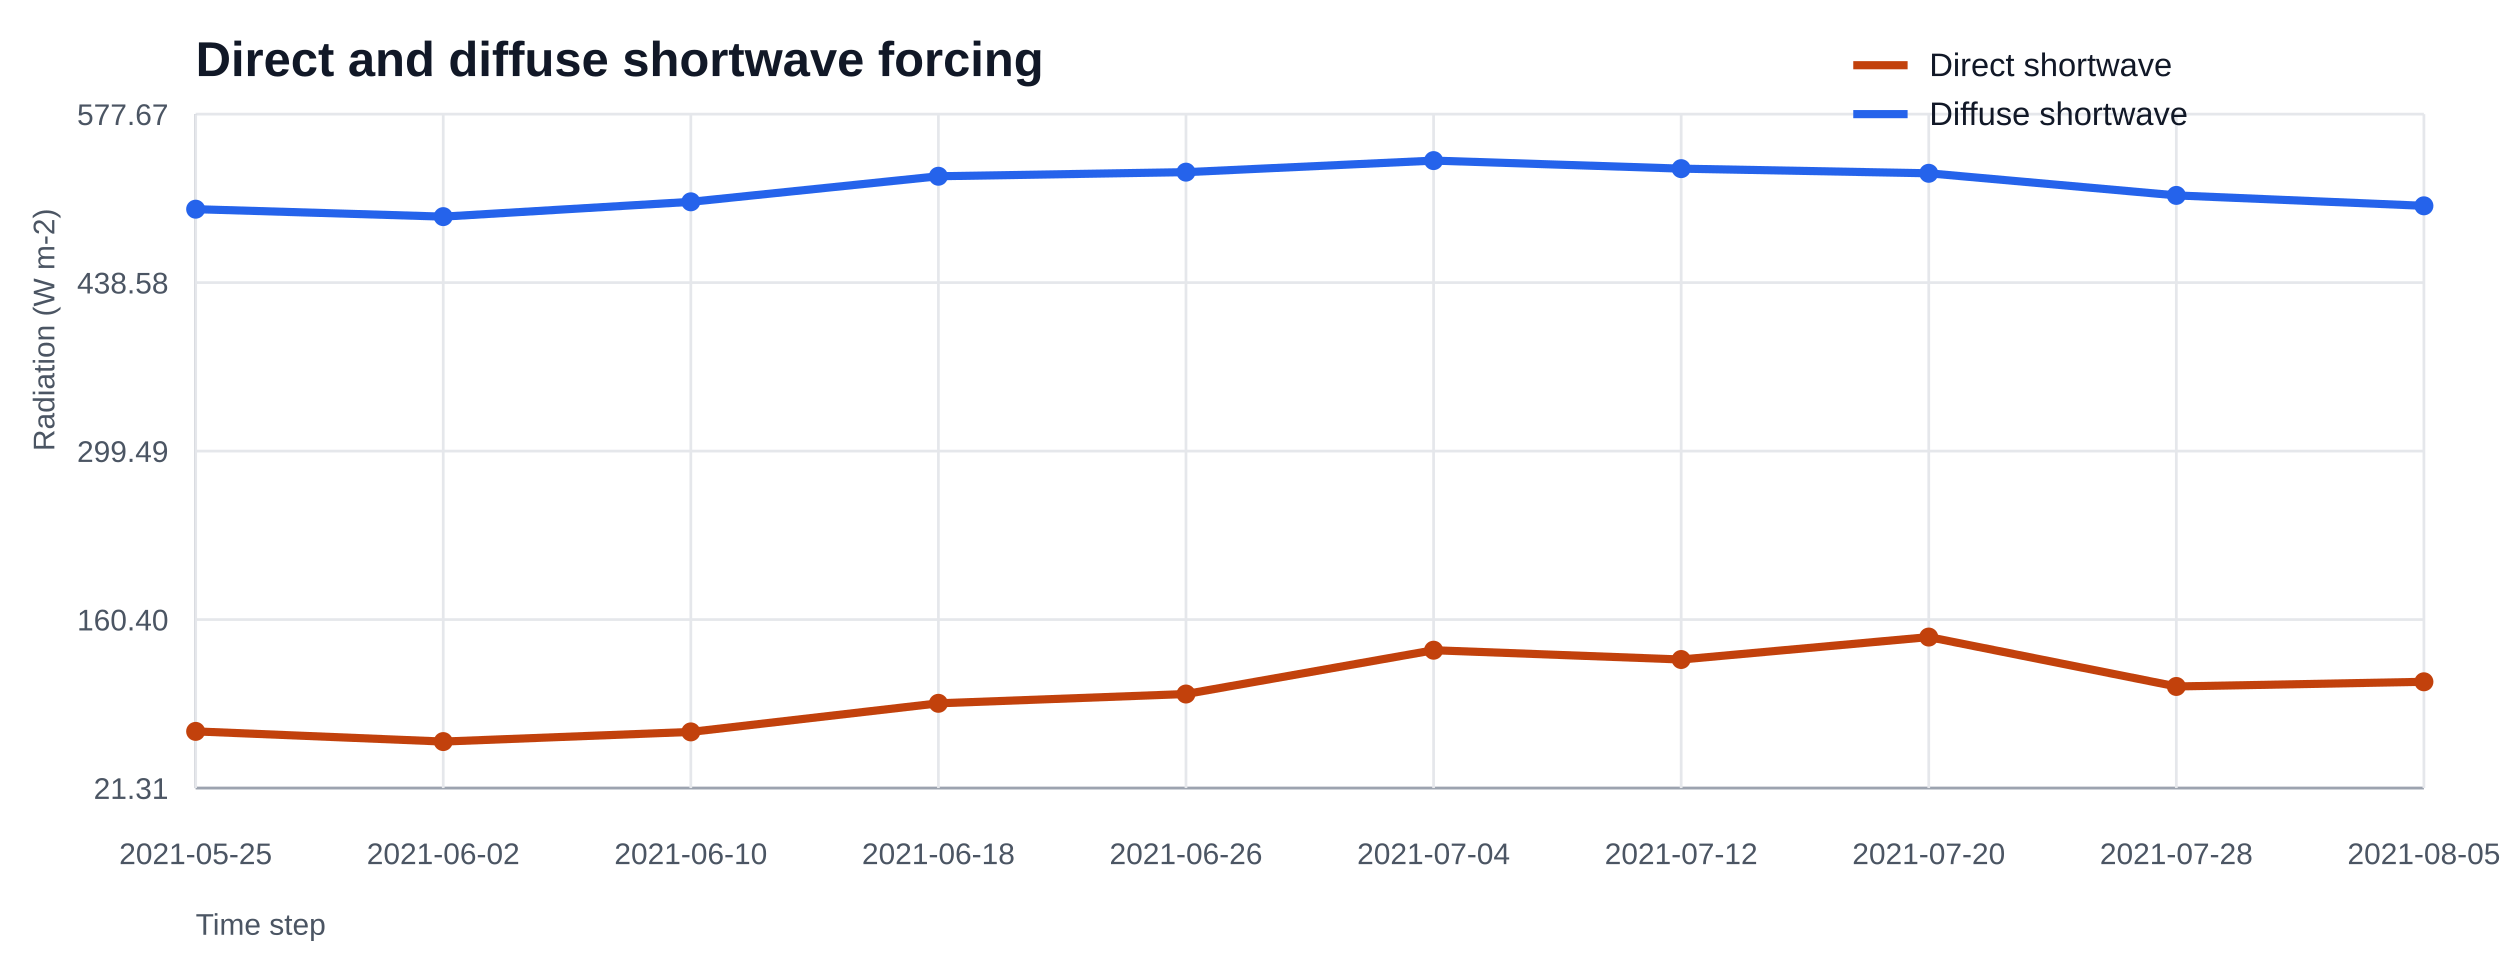
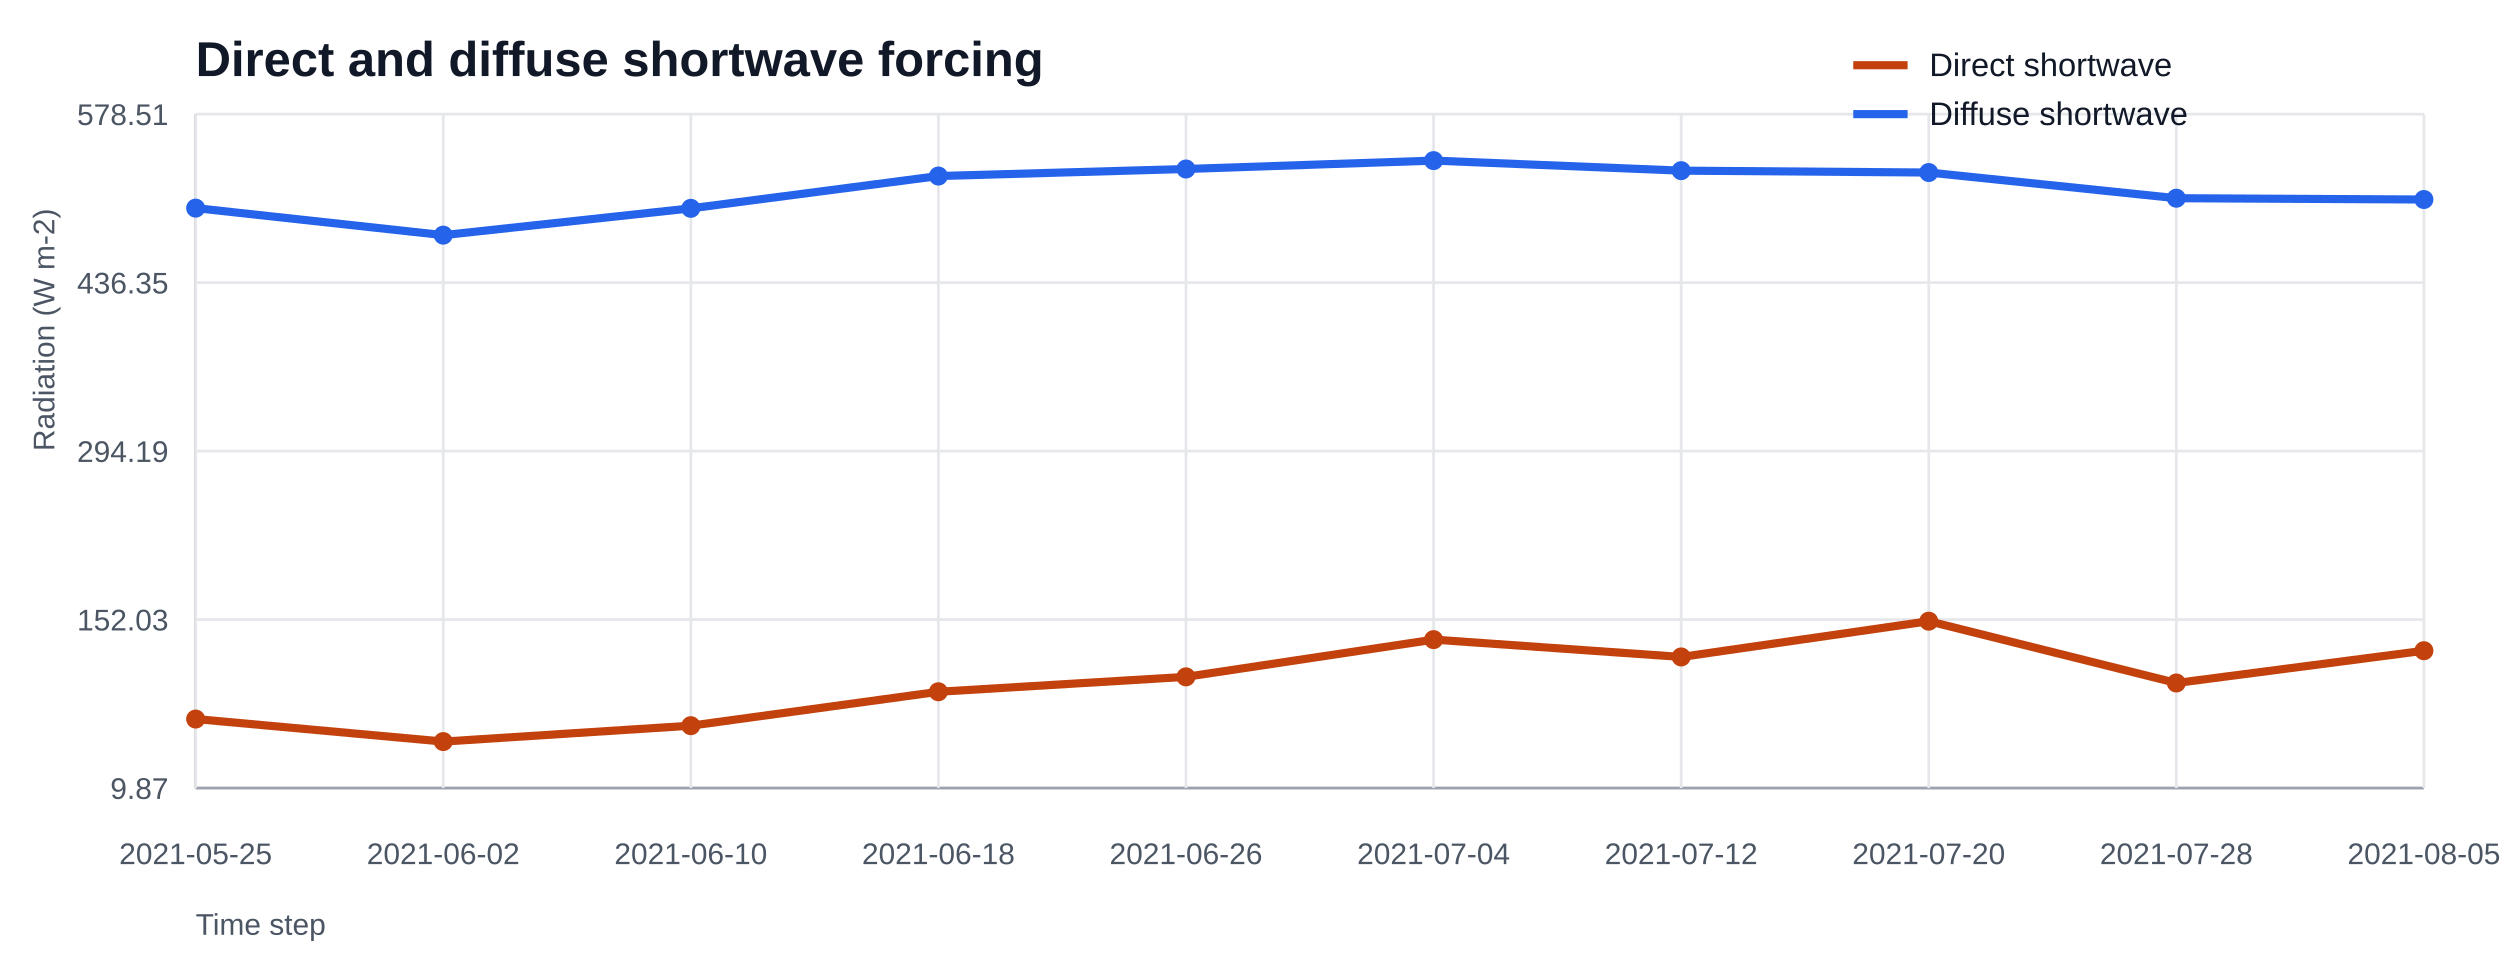
<svg xmlns="http://www.w3.org/2000/svg" width="920" height="360" viewBox="0 0 920 360">
  <style>text{font-family:Arial,sans-serif;fill:#111827;}.axis{stroke:#9ca3af;stroke-width:1;}.grid{stroke:#e5e7eb;stroke-width:1;}.legend{font-size:12px;}.tick{font-size:11px;fill:#4b5563;}.title{font-size:18px;font-weight:700;}</style>
  <text class="title" x="72" y="28">Direct and diffuse shortwave forcing</text>
  <text class="tick" x="72" y="344">Time step</text>
  <text class="tick" transform="translate(20 166.0) rotate(-90)">Radiation (W m-2)</text>
  <line class="grid" x1="72" y1="290.00" x2="892" y2="290.00" />
-   <text class="tick" x="62" y="294.00" text-anchor="end">21.31</text>
+   <text class="tick" x="62" y="294.00" text-anchor="end">9.87</text>
  <line class="grid" x1="72" y1="228.00" x2="892" y2="228.00" />
-   <text class="tick" x="62" y="232.00" text-anchor="end">160.40</text>
+   <text class="tick" x="62" y="232.00" text-anchor="end">152.03</text>
  <line class="grid" x1="72" y1="166.00" x2="892" y2="166.00" />
-   <text class="tick" x="62" y="170.00" text-anchor="end">299.49</text>
+   <text class="tick" x="62" y="170.00" text-anchor="end">294.19</text>
  <line class="grid" x1="72" y1="104.00" x2="892" y2="104.00" />
-   <text class="tick" x="62" y="108.00" text-anchor="end">438.58</text>
+   <text class="tick" x="62" y="108.00" text-anchor="end">436.35</text>
  <line class="grid" x1="72" y1="42.00" x2="892" y2="42.00" />
-   <text class="tick" x="62" y="46.00" text-anchor="end">577.67</text>
+   <text class="tick" x="62" y="46.00" text-anchor="end">578.51</text>
  <line class="axis" x1="72" y1="42" x2="72" y2="290" />
  <line class="axis" x1="72" y1="290" x2="892" y2="290" />
  <line class="grid" x1="72.00" y1="42" x2="72.00" y2="290" />
  <text class="tick" x="72.00" y="318" text-anchor="middle">2021-05-25</text>
  <line class="grid" x1="163.11" y1="42" x2="163.11" y2="290" />
  <text class="tick" x="163.11" y="318" text-anchor="middle">2021-06-02</text>
  <line class="grid" x1="254.22" y1="42" x2="254.22" y2="290" />
  <text class="tick" x="254.22" y="318" text-anchor="middle">2021-06-10</text>
  <line class="grid" x1="345.33" y1="42" x2="345.33" y2="290" />
  <text class="tick" x="345.33" y="318" text-anchor="middle">2021-06-18</text>
  <line class="grid" x1="436.44" y1="42" x2="436.44" y2="290" />
  <text class="tick" x="436.44" y="318" text-anchor="middle">2021-06-26</text>
  <line class="grid" x1="527.56" y1="42" x2="527.56" y2="290" />
  <text class="tick" x="527.56" y="318" text-anchor="middle">2021-07-04</text>
  <line class="grid" x1="618.67" y1="42" x2="618.67" y2="290" />
  <text class="tick" x="618.67" y="318" text-anchor="middle">2021-07-12</text>
  <line class="grid" x1="709.78" y1="42" x2="709.78" y2="290" />
  <text class="tick" x="709.78" y="318" text-anchor="middle">2021-07-20</text>
  <line class="grid" x1="800.89" y1="42" x2="800.89" y2="290" />
  <text class="tick" x="800.89" y="318" text-anchor="middle">2021-07-28</text>
  <line class="grid" x1="892.00" y1="42" x2="892.00" y2="290" />
  <text class="tick" x="892.00" y="318" text-anchor="middle">2021-08-05</text>
-   <polyline fill="none" stroke="#c2410c" stroke-width="3" points="72.00,269.15 163.11,272.90 254.22,269.34 345.33,258.82 436.44,255.40 527.56,239.28 618.67,242.70 709.78,234.44 800.89,252.62 892.00,250.90" />
-   <circle cx="72.00" cy="269.15" r="3.5" fill="#c2410c" />
+   <polyline fill="none" stroke="#c2410c" stroke-width="3" points="72.00,264.61 163.11,272.90 254.22,267.05 345.33,254.57 436.44,249.08 527.56,235.38 618.67,241.76 709.78,228.60 800.89,251.34 892.00,239.47" />
+   <circle cx="72.00" cy="264.61" r="3.5" fill="#c2410c" />
  <circle cx="163.11" cy="272.90" r="3.5" fill="#c2410c" />
-   <circle cx="254.22" cy="269.34" r="3.5" fill="#c2410c" />
-   <circle cx="345.33" cy="258.82" r="3.5" fill="#c2410c" />
-   <circle cx="436.44" cy="255.40" r="3.5" fill="#c2410c" />
-   <circle cx="527.56" cy="239.28" r="3.5" fill="#c2410c" />
-   <circle cx="618.67" cy="242.70" r="3.5" fill="#c2410c" />
-   <circle cx="709.78" cy="234.44" r="3.5" fill="#c2410c" />
-   <circle cx="800.89" cy="252.62" r="3.5" fill="#c2410c" />
-   <circle cx="892.00" cy="250.90" r="3.5" fill="#c2410c" />
+   <circle cx="254.22" cy="267.05" r="3.5" fill="#c2410c" />
+   <circle cx="345.33" cy="254.57" r="3.5" fill="#c2410c" />
+   <circle cx="436.44" cy="249.08" r="3.5" fill="#c2410c" />
+   <circle cx="527.56" cy="235.38" r="3.5" fill="#c2410c" />
+   <circle cx="618.67" cy="241.76" r="3.5" fill="#c2410c" />
+   <circle cx="709.78" cy="228.60" r="3.5" fill="#c2410c" />
+   <circle cx="800.89" cy="251.34" r="3.5" fill="#c2410c" />
+   <circle cx="892.00" cy="239.47" r="3.5" fill="#c2410c" />
  <line x1="682" y1="24" x2="702" y2="24" stroke="#c2410c" stroke-width="3" />
  <text class="legend" x="710" y="28">Direct shortwave</text>
-   <polyline fill="none" stroke="#2563eb" stroke-width="3" points="72.00,76.98 163.11,79.72 254.22,74.27 345.33,64.86 436.44,63.35 527.56,59.10 618.67,62.06 709.78,63.77 800.89,71.91 892.00,75.74" />
-   <circle cx="72.00" cy="76.98" r="3.5" fill="#2563eb" />
-   <circle cx="163.11" cy="79.72" r="3.5" fill="#2563eb" />
-   <circle cx="254.22" cy="74.27" r="3.5" fill="#2563eb" />
-   <circle cx="345.33" cy="64.86" r="3.5" fill="#2563eb" />
-   <circle cx="436.44" cy="63.35" r="3.5" fill="#2563eb" />
+   <polyline fill="none" stroke="#2563eb" stroke-width="3" points="72.00,76.59 163.11,86.53 254.22,76.67 345.33,64.78 436.44,62.19 527.56,59.10 618.67,62.80 709.78,63.49 800.89,72.94 892.00,73.42" />
+   <circle cx="72.00" cy="76.59" r="3.5" fill="#2563eb" />
+   <circle cx="163.11" cy="86.53" r="3.5" fill="#2563eb" />
+   <circle cx="254.22" cy="76.67" r="3.5" fill="#2563eb" />
+   <circle cx="345.33" cy="64.78" r="3.5" fill="#2563eb" />
+   <circle cx="436.44" cy="62.19" r="3.5" fill="#2563eb" />
  <circle cx="527.56" cy="59.10" r="3.5" fill="#2563eb" />
-   <circle cx="618.67" cy="62.06" r="3.5" fill="#2563eb" />
-   <circle cx="709.78" cy="63.77" r="3.5" fill="#2563eb" />
-   <circle cx="800.89" cy="71.91" r="3.5" fill="#2563eb" />
-   <circle cx="892.00" cy="75.74" r="3.5" fill="#2563eb" />
+   <circle cx="618.67" cy="62.80" r="3.5" fill="#2563eb" />
+   <circle cx="709.78" cy="63.49" r="3.5" fill="#2563eb" />
+   <circle cx="800.89" cy="72.94" r="3.5" fill="#2563eb" />
+   <circle cx="892.00" cy="73.42" r="3.5" fill="#2563eb" />
  <line x1="682" y1="42" x2="702" y2="42" stroke="#2563eb" stroke-width="3" />
  <text class="legend" x="710" y="46">Diffuse shortwave</text>
</svg>
